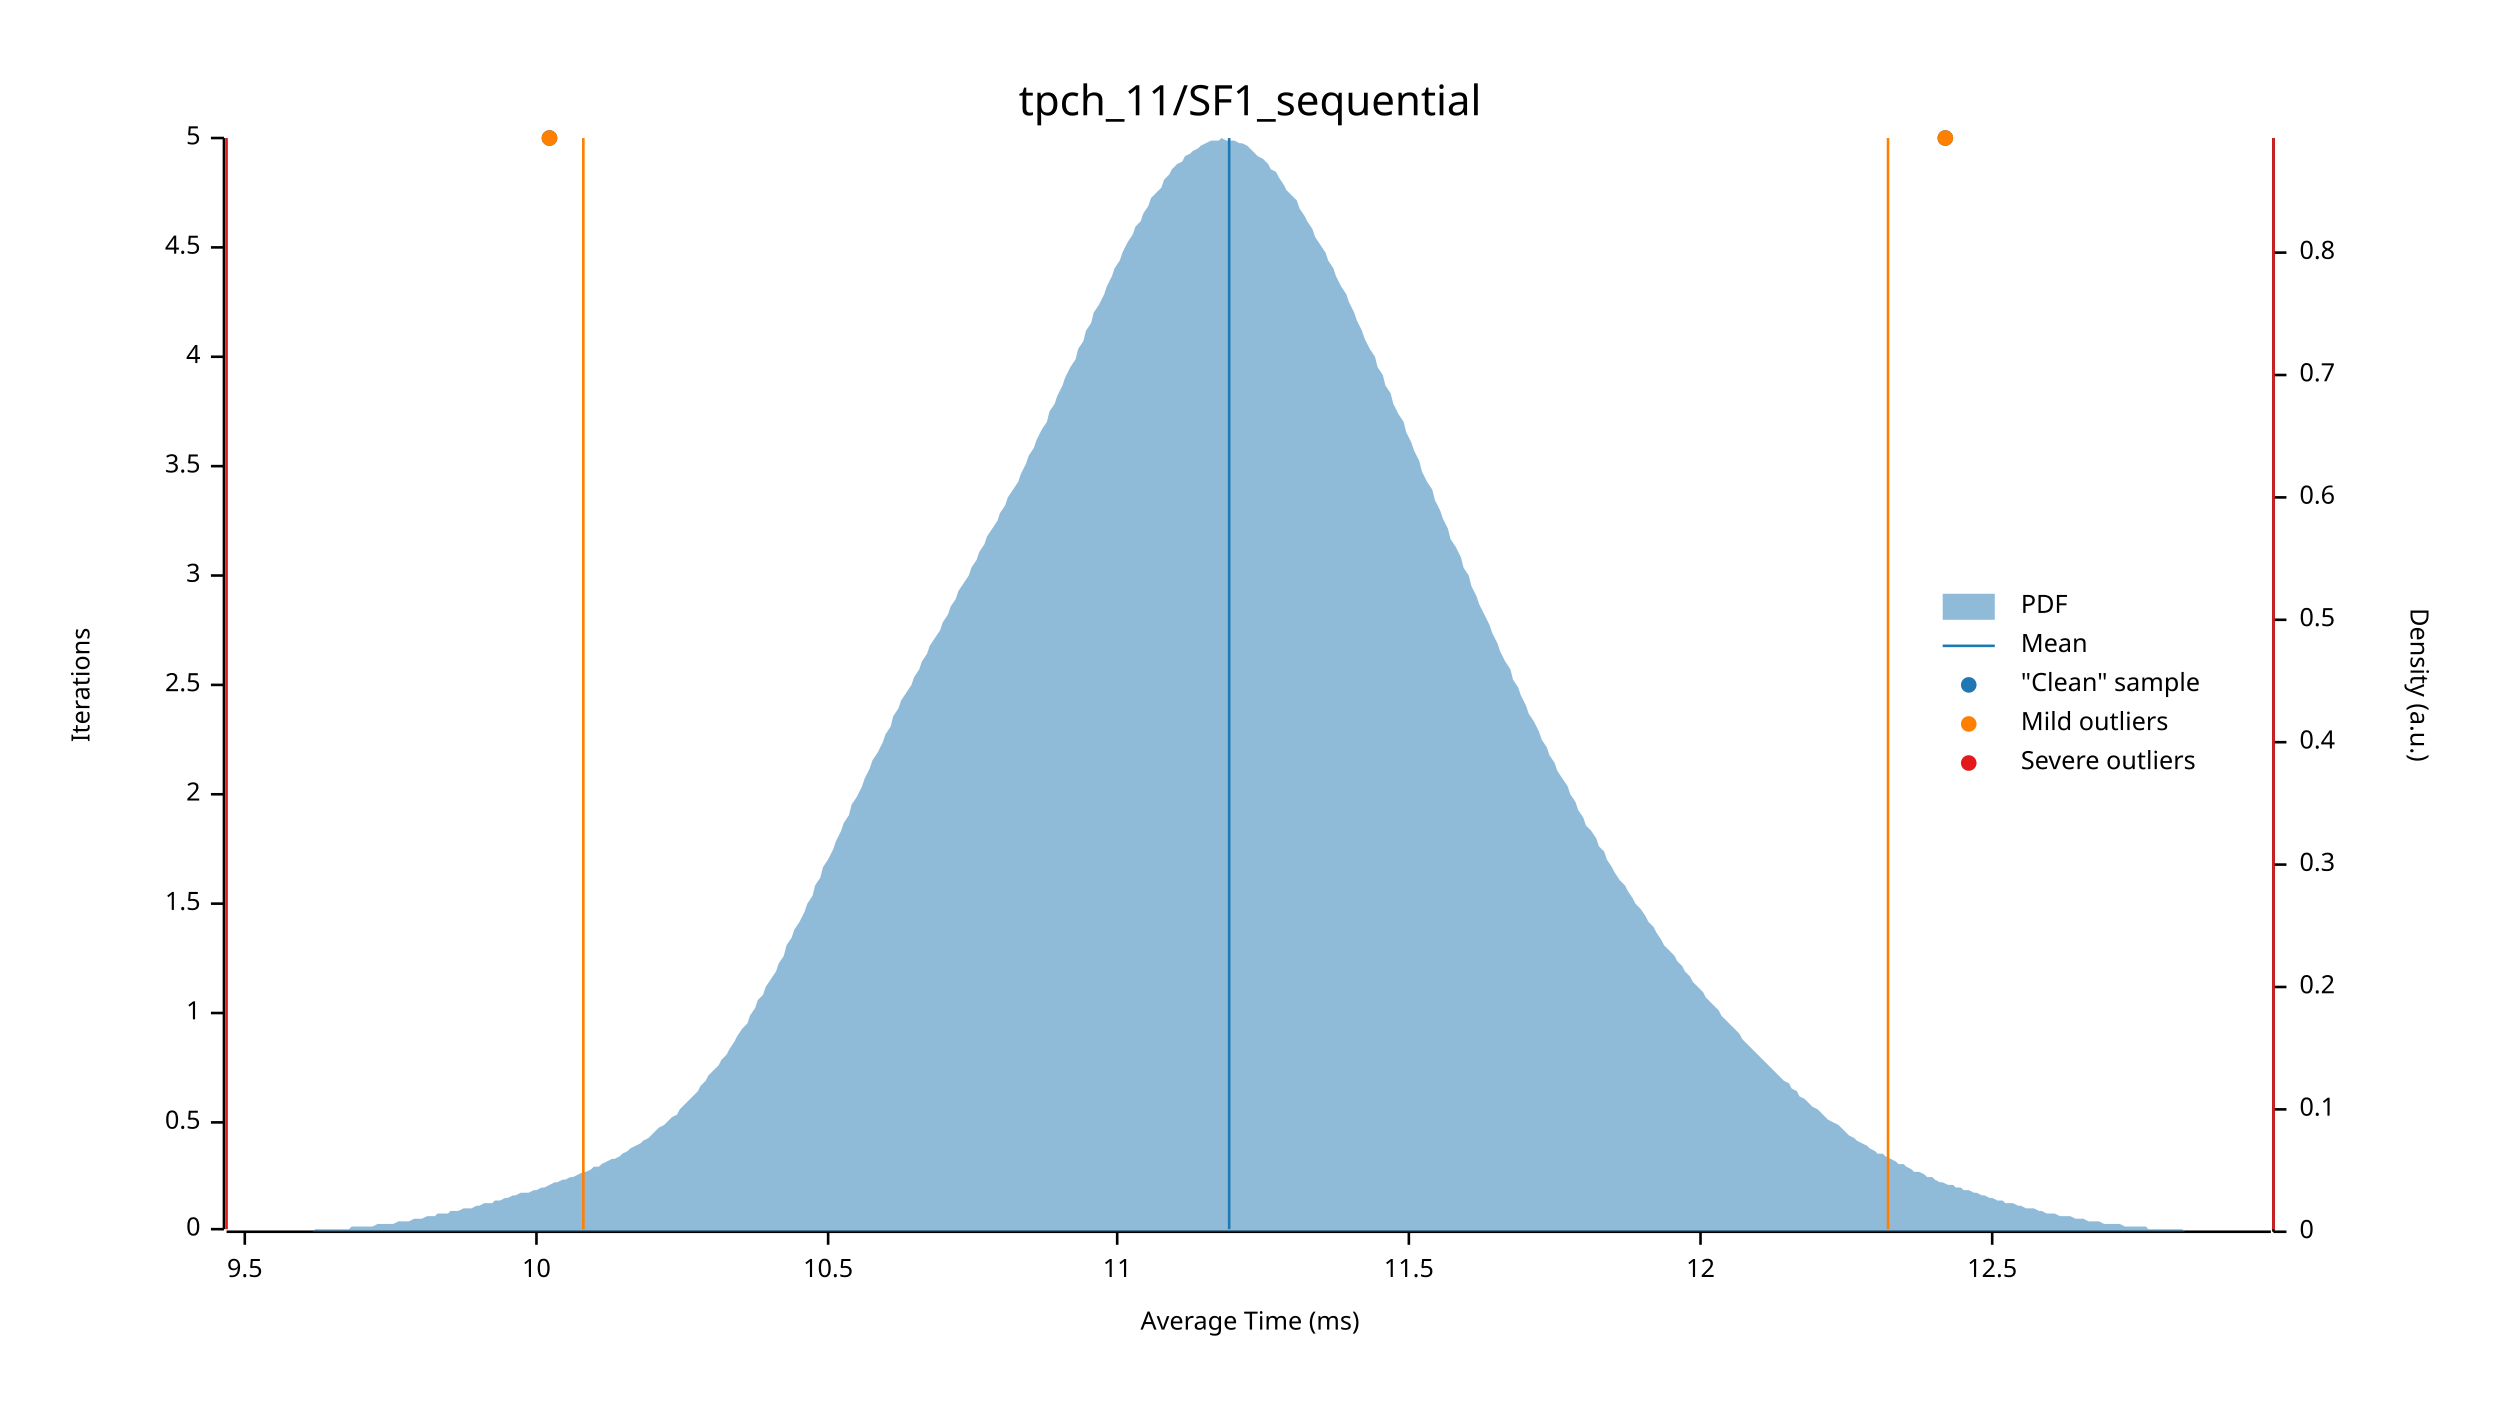
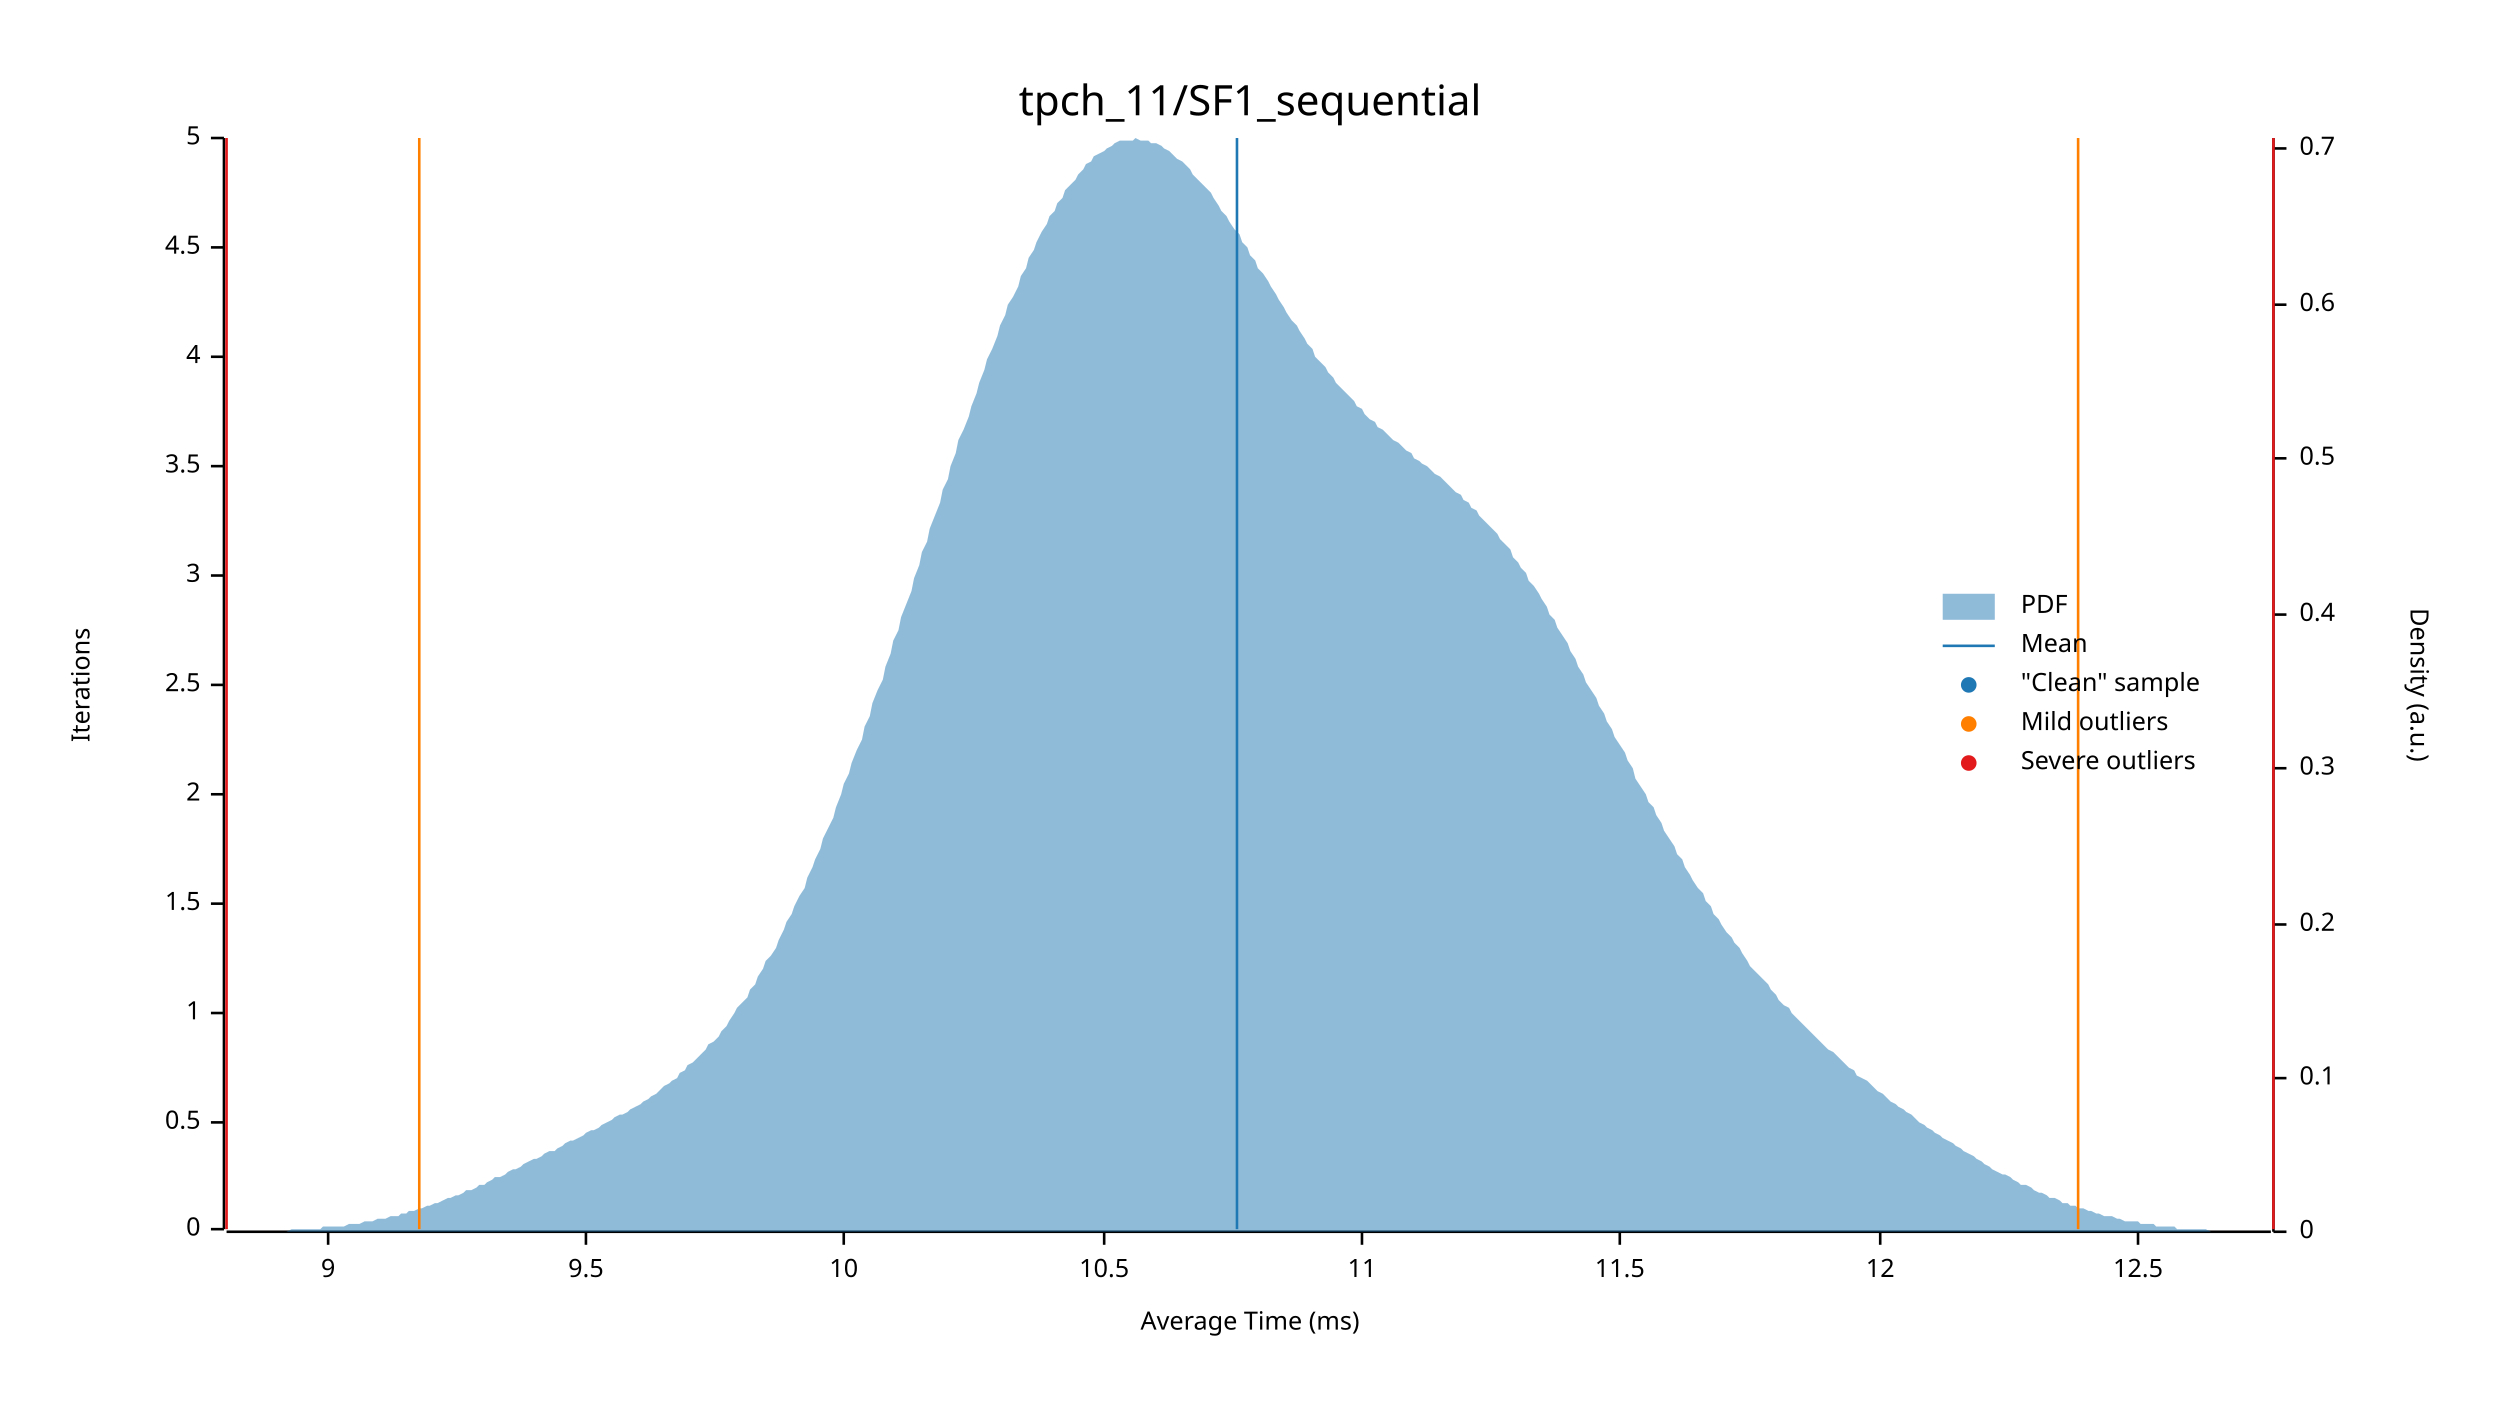
<svg xmlns="http://www.w3.org/2000/svg" width="960" height="540" viewBox="0 0 960 540">
  <text x="480" y="32" dy="0.76em" text-anchor="middle" font-family="sans-serif" font-size="16.129" opacity="1" fill="#000000">
tpch_11/SF1_sequential
</text>
  <text x="27" y="263" dy="0.76em" text-anchor="middle" font-family="sans-serif" font-size="9.677" opacity="1" fill="#000000" transform="rotate(270, 27, 263)">
Iterations
</text>
  <text x="480" y="513" dy="-0.5ex" text-anchor="middle" font-family="sans-serif" font-size="9.677" opacity="1" fill="#000000">
Average Time (ms)
</text>
  <polyline fill="none" opacity="1" stroke="#000000" stroke-width="1" points="86,53 86,472 " />
  <text x="77" y="472" dy="0.5ex" text-anchor="end" font-family="sans-serif" font-size="9.677" opacity="1" fill="#000000">
0
</text>
  <polyline fill="none" opacity="1" stroke="#000000" stroke-width="1" points="81,472 86,472 " />
  <text x="77" y="431" dy="0.5ex" text-anchor="end" font-family="sans-serif" font-size="9.677" opacity="1" fill="#000000">
0.5
</text>
  <polyline fill="none" opacity="1" stroke="#000000" stroke-width="1" points="81,431 86,431 " />
  <text x="77" y="389" dy="0.5ex" text-anchor="end" font-family="sans-serif" font-size="9.677" opacity="1" fill="#000000">
1
</text>
  <polyline fill="none" opacity="1" stroke="#000000" stroke-width="1" points="81,389 86,389 " />
  <text x="77" y="347" dy="0.5ex" text-anchor="end" font-family="sans-serif" font-size="9.677" opacity="1" fill="#000000">
1.5
</text>
  <polyline fill="none" opacity="1" stroke="#000000" stroke-width="1" points="81,347 86,347 " />
  <text x="77" y="305" dy="0.5ex" text-anchor="end" font-family="sans-serif" font-size="9.677" opacity="1" fill="#000000">
2
</text>
  <polyline fill="none" opacity="1" stroke="#000000" stroke-width="1" points="81,305 86,305 " />
  <text x="77" y="263" dy="0.5ex" text-anchor="end" font-family="sans-serif" font-size="9.677" opacity="1" fill="#000000">
2.5
</text>
  <polyline fill="none" opacity="1" stroke="#000000" stroke-width="1" points="81,263 86,263 " />
  <text x="77" y="221" dy="0.5ex" text-anchor="end" font-family="sans-serif" font-size="9.677" opacity="1" fill="#000000">
3
</text>
  <polyline fill="none" opacity="1" stroke="#000000" stroke-width="1" points="81,221 86,221 " />
  <text x="77" y="179" dy="0.5ex" text-anchor="end" font-family="sans-serif" font-size="9.677" opacity="1" fill="#000000">
3.5
</text>
  <polyline fill="none" opacity="1" stroke="#000000" stroke-width="1" points="81,179 86,179 " />
  <text x="77" y="137" dy="0.5ex" text-anchor="end" font-family="sans-serif" font-size="9.677" opacity="1" fill="#000000">
4
</text>
  <polyline fill="none" opacity="1" stroke="#000000" stroke-width="1" points="81,137 86,137 " />
  <text x="77" y="95" dy="0.5ex" text-anchor="end" font-family="sans-serif" font-size="9.677" opacity="1" fill="#000000">
4.5
</text>
  <polyline fill="none" opacity="1" stroke="#000000" stroke-width="1" points="81,95 86,95 " />
  <text x="77" y="53" dy="0.5ex" text-anchor="end" font-family="sans-serif" font-size="9.677" opacity="1" fill="#000000">
5
</text>
  <polyline fill="none" opacity="1" stroke="#000000" stroke-width="1" points="81,53 86,53 " />
  <polyline fill="none" opacity="1" stroke="#000000" stroke-width="1" points="87,473 872,473 " />
-   <text x="94" y="483" dy="0.76em" text-anchor="middle" font-family="sans-serif" font-size="9.677" opacity="1" fill="#000000">
+   <text x="126" y="483" dy="0.76em" text-anchor="middle" font-family="sans-serif" font-size="9.677" opacity="1" fill="#000000">
+ 9
+ </text>
+   <polyline fill="none" opacity="1" stroke="#000000" stroke-width="1" points="126,473 126,478 " />
+   <text x="225" y="483" dy="0.76em" text-anchor="middle" font-family="sans-serif" font-size="9.677" opacity="1" fill="#000000">
9.5
</text>
-   <polyline fill="none" opacity="1" stroke="#000000" stroke-width="1" points="94,473 94,478 " />
-   <text x="206" y="483" dy="0.76em" text-anchor="middle" font-family="sans-serif" font-size="9.677" opacity="1" fill="#000000">
+   <polyline fill="none" opacity="1" stroke="#000000" stroke-width="1" points="225,473 225,478 " />
+   <text x="324" y="483" dy="0.76em" text-anchor="middle" font-family="sans-serif" font-size="9.677" opacity="1" fill="#000000">
10
</text>
-   <polyline fill="none" opacity="1" stroke="#000000" stroke-width="1" points="206,473 206,478 " />
-   <text x="318" y="483" dy="0.76em" text-anchor="middle" font-family="sans-serif" font-size="9.677" opacity="1" fill="#000000">
+   <polyline fill="none" opacity="1" stroke="#000000" stroke-width="1" points="324,473 324,478 " />
+   <text x="424" y="483" dy="0.76em" text-anchor="middle" font-family="sans-serif" font-size="9.677" opacity="1" fill="#000000">
10.5
</text>
-   <polyline fill="none" opacity="1" stroke="#000000" stroke-width="1" points="318,473 318,478 " />
-   <text x="429" y="483" dy="0.76em" text-anchor="middle" font-family="sans-serif" font-size="9.677" opacity="1" fill="#000000">
+   <polyline fill="none" opacity="1" stroke="#000000" stroke-width="1" points="424,473 424,478 " />
+   <text x="523" y="483" dy="0.76em" text-anchor="middle" font-family="sans-serif" font-size="9.677" opacity="1" fill="#000000">
11
</text>
-   <polyline fill="none" opacity="1" stroke="#000000" stroke-width="1" points="429,473 429,478 " />
-   <text x="541" y="483" dy="0.76em" text-anchor="middle" font-family="sans-serif" font-size="9.677" opacity="1" fill="#000000">
+   <polyline fill="none" opacity="1" stroke="#000000" stroke-width="1" points="523,473 523,478 " />
+   <text x="622" y="483" dy="0.76em" text-anchor="middle" font-family="sans-serif" font-size="9.677" opacity="1" fill="#000000">
11.5
</text>
-   <polyline fill="none" opacity="1" stroke="#000000" stroke-width="1" points="541,473 541,478 " />
-   <text x="653" y="483" dy="0.76em" text-anchor="middle" font-family="sans-serif" font-size="9.677" opacity="1" fill="#000000">
+   <polyline fill="none" opacity="1" stroke="#000000" stroke-width="1" points="622,473 622,478 " />
+   <text x="722" y="483" dy="0.76em" text-anchor="middle" font-family="sans-serif" font-size="9.677" opacity="1" fill="#000000">
12
</text>
-   <polyline fill="none" opacity="1" stroke="#000000" stroke-width="1" points="653,473 653,478 " />
-   <text x="765" y="483" dy="0.76em" text-anchor="middle" font-family="sans-serif" font-size="9.677" opacity="1" fill="#000000">
+   <polyline fill="none" opacity="1" stroke="#000000" stroke-width="1" points="722,473 722,478 " />
+   <text x="821" y="483" dy="0.76em" text-anchor="middle" font-family="sans-serif" font-size="9.677" opacity="1" fill="#000000">
12.5
</text>
-   <polyline fill="none" opacity="1" stroke="#000000" stroke-width="1" points="765,473 765,478 " />
+   <polyline fill="none" opacity="1" stroke="#000000" stroke-width="1" points="821,473 821,478 " />
  <text x="933" y="263" dy="0.76em" text-anchor="middle" font-family="sans-serif" font-size="9.677" opacity="1" fill="#000000" transform="rotate(90, 933, 263)">
Density (a.u.)
</text>
  <polyline fill="none" opacity="1" stroke="#000000" stroke-width="1" points="873,53 873,473 " />
  <text x="883" y="473" dy="0.5ex" text-anchor="start" font-family="sans-serif" font-size="9.677" opacity="1" fill="#000000">
0
</text>
  <polyline fill="none" opacity="1" stroke="#000000" stroke-width="1" points="873,473 878,473 " />
-   <text x="883" y="426" dy="0.5ex" text-anchor="start" font-family="sans-serif" font-size="9.677" opacity="1" fill="#000000">
+   <text x="883" y="414" dy="0.5ex" text-anchor="start" font-family="sans-serif" font-size="9.677" opacity="1" fill="#000000">
0.1
</text>
-   <polyline fill="none" opacity="1" stroke="#000000" stroke-width="1" points="873,426 878,426 " />
-   <text x="883" y="379" dy="0.5ex" text-anchor="start" font-family="sans-serif" font-size="9.677" opacity="1" fill="#000000">
+   <polyline fill="none" opacity="1" stroke="#000000" stroke-width="1" points="873,414 878,414 " />
+   <text x="883" y="355" dy="0.5ex" text-anchor="start" font-family="sans-serif" font-size="9.677" opacity="1" fill="#000000">
0.2
</text>
-   <polyline fill="none" opacity="1" stroke="#000000" stroke-width="1" points="873,379 878,379 " />
-   <text x="883" y="332" dy="0.5ex" text-anchor="start" font-family="sans-serif" font-size="9.677" opacity="1" fill="#000000">
+   <polyline fill="none" opacity="1" stroke="#000000" stroke-width="1" points="873,355 878,355 " />
+   <text x="883" y="295" dy="0.5ex" text-anchor="start" font-family="sans-serif" font-size="9.677" opacity="1" fill="#000000">
0.3
</text>
-   <polyline fill="none" opacity="1" stroke="#000000" stroke-width="1" points="873,332 878,332 " />
-   <text x="883" y="285" dy="0.5ex" text-anchor="start" font-family="sans-serif" font-size="9.677" opacity="1" fill="#000000">
+   <polyline fill="none" opacity="1" stroke="#000000" stroke-width="1" points="873,295 878,295 " />
+   <text x="883" y="236" dy="0.5ex" text-anchor="start" font-family="sans-serif" font-size="9.677" opacity="1" fill="#000000">
0.4
</text>
-   <polyline fill="none" opacity="1" stroke="#000000" stroke-width="1" points="873,285 878,285 " />
-   <text x="883" y="238" dy="0.5ex" text-anchor="start" font-family="sans-serif" font-size="9.677" opacity="1" fill="#000000">
+   <polyline fill="none" opacity="1" stroke="#000000" stroke-width="1" points="873,236 878,236 " />
+   <text x="883" y="176" dy="0.5ex" text-anchor="start" font-family="sans-serif" font-size="9.677" opacity="1" fill="#000000">
0.5
</text>
-   <polyline fill="none" opacity="1" stroke="#000000" stroke-width="1" points="873,238 878,238 " />
-   <text x="883" y="191" dy="0.5ex" text-anchor="start" font-family="sans-serif" font-size="9.677" opacity="1" fill="#000000">
+   <polyline fill="none" opacity="1" stroke="#000000" stroke-width="1" points="873,176 878,176 " />
+   <text x="883" y="117" dy="0.5ex" text-anchor="start" font-family="sans-serif" font-size="9.677" opacity="1" fill="#000000">
0.6
</text>
-   <polyline fill="none" opacity="1" stroke="#000000" stroke-width="1" points="873,191 878,191 " />
-   <text x="883" y="144" dy="0.5ex" text-anchor="start" font-family="sans-serif" font-size="9.677" opacity="1" fill="#000000">
+   <polyline fill="none" opacity="1" stroke="#000000" stroke-width="1" points="873,117 878,117 " />
+   <text x="883" y="57" dy="0.5ex" text-anchor="start" font-family="sans-serif" font-size="9.677" opacity="1" fill="#000000">
0.7
</text>
-   <polyline fill="none" opacity="1" stroke="#000000" stroke-width="1" points="873,144 878,144 " />
-   <text x="883" y="97" dy="0.5ex" text-anchor="start" font-family="sans-serif" font-size="9.677" opacity="1" fill="#000000">
- 0.8
- </text>
-   <polyline fill="none" opacity="1" stroke="#000000" stroke-width="1" points="873,97 878,97 " />
-   <polygon opacity="0.5" fill="#1F78B4" points="87,473 88,473 90,473 91,473 93,473 94,473 96,473 98,473 99,473 101,473 102,473 104,473 105,473 107,473 109,473 110,473 112,473 113,473 115,473 116,473 118,473 120,473 121,472 123,472 124,472 126,472 127,472 129,472 131,472 132,472 134,472 135,471 137,471 138,471 140,471 142,471 143,471 145,470 146,470 148,470 150,470 151,470 153,469 154,469 156,469 157,469 159,468 161,468 162,468 164,467 165,467 167,467 168,466 170,466 172,466 173,465 175,465 176,465 178,464 179,464 181,464 183,463 184,463 186,462 187,462 189,462 190,461 192,461 194,460 195,460 197,459 198,459 200,458 201,458 203,458 205,457 206,457 208,456 209,456 211,455 213,454 214,454 216,453 217,453 219,452 220,452 222,451 224,450 225,450 227,449 228,448 230,448 231,447 233,446 235,445 236,445 238,444 239,443 241,442 242,441 244,440 246,439 247,438 249,437 250,436 252,434 253,433 255,432 257,430 258,429 260,428 261,426 263,424 264,423 266,421 268,419 269,417 271,415 272,413 274,411 276,409 277,407 279,405 280,403 282,400 283,398 285,395 287,393 288,390 290,387 291,384 293,382 294,379 296,376 298,373 299,370 301,367 302,363 304,360 305,357 307,354 309,350 310,347 312,344 313,340 315,337 316,333 318,330 320,326 321,323 323,319 324,316 326,313 327,309 329,306 331,302 332,299 334,295 335,292 337,289 339,285 340,282 342,279 343,275 345,272 346,269 348,266 350,263 351,260 353,257 354,254 356,251 357,248 359,245 361,242 362,239 364,236 365,233 367,230 368,227 370,224 372,221 373,218 375,215 376,212 378,209 379,206 381,203 383,200 384,197 386,194 387,191 389,188 391,185 392,182 394,178 395,175 397,172 398,169 400,165 402,162 403,158 405,155 406,152 408,148 409,145 411,141 413,138 414,134 416,131 417,127 419,124 420,120 422,117 424,113 425,110 427,106 428,103 430,100 431,97 433,93 435,90 436,87 438,85 439,82 441,79 442,76 444,74 446,72 447,69 449,67 450,65 452,63 454,62 455,60 457,59 458,58 460,57 461,56 463,55 465,54 466,54 468,54 469,53 471,54 472,54 474,54 476,55 477,55 479,56 480,57 482,59 483,60 485,61 487,63 488,65 490,66 491,68 493,71 494,73 496,75 498,77 499,80 501,83 502,85 504,88 505,91 507,94 509,97 510,100 512,103 513,106 515,110 517,113 518,116 520,120 521,123 523,127 524,130 526,134 528,137 529,141 531,144 532,148 534,151 535,155 537,159 539,162 540,166 542,170 543,173 545,177 546,181 548,185 550,188 551,192 553,196 554,199 556,203 557,207 559,210 561,214 562,218 564,221 565,225 567,229 568,232 570,236 572,240 573,243 575,247 576,250 578,254 580,257 581,261 583,264 584,267 586,271 587,274 589,277 591,281 592,284 594,287 595,290 597,293 598,296 600,299 602,302 603,305 605,308 606,311 608,314 609,317 611,319 613,322 614,325 616,327 617,330 619,333 620,335 622,338 624,340 625,342 627,345 628,347 630,349 632,352 633,354 635,356 636,358 638,361 639,363 641,365 643,367 644,369 646,371 647,373 649,375 650,377 652,379 654,381 655,383 657,385 658,386 660,388 661,390 663,392 665,394 666,395 668,397 669,399 671,401 672,402 674,404 676,406 677,407 679,409 680,410 682,412 683,413 685,415 687,416 688,418 690,419 691,421 693,422 695,424 696,425 698,426 699,427 701,429 702,430 704,431 706,432 707,433 709,435 710,436 712,437 713,438 715,439 717,440 718,441 720,442 721,443 723,443 724,444 726,445 728,446 729,447 731,447 732,448 734,449 735,450 737,450 739,451 740,452 742,452 743,453 745,454 746,454 748,455 750,455 751,456 753,456 754,457 756,457 758,458 759,458 761,459 762,459 764,460 765,460 767,461 769,461 770,462 772,462 773,462 775,463 776,463 778,464 780,464 781,464 783,465 784,465 786,466 787,466 789,466 791,467 792,467 794,467 795,467 797,468 798,468 800,468 802,469 803,469 805,469 806,469 808,470 809,470 811,470 813,470 814,470 816,471 817,471 819,471 821,471 822,471 824,471 825,472 827,472 828,472 830,472 832,472 833,472 835,472 836,472 838,472 839,473 841,473 843,473 844,473 846,473 847,473 849,473 850,473 852,473 854,473 855,473 857,473 858,473 860,473 861,473 863,473 865,473 866,473 868,473 869,473 871,473 873,473 873,473 87,473 " />
-   <polyline fill="none" opacity="1" stroke="#1F78B4" stroke-width="1" points="472,472 472,53 " />
-   <polyline fill="none" opacity="1" stroke="#FF7F00" stroke-width="1" points="224,472 224,53 " />
-   <polyline fill="none" opacity="1" stroke="#FF7F00" stroke-width="1" points="725,472 725,53 " />
+   <polyline fill="none" opacity="1" stroke="#000000" stroke-width="1" points="873,57 878,57 " />
+   <polygon opacity="0.5" fill="#1F78B4" points="87,473 88,473 90,473 91,473 93,473 94,473 96,473 98,473 99,473 101,473 102,473 104,473 105,473 107,473 109,473 110,473 112,472 113,472 115,472 116,472 118,472 120,472 121,472 123,472 124,471 126,471 127,471 129,471 131,471 132,471 134,470 135,470 137,470 138,470 140,469 142,469 143,469 145,468 146,468 148,468 150,467 151,467 153,467 154,466 156,466 157,465 159,465 161,464 162,464 164,463 165,463 167,462 168,462 170,461 172,460 173,460 175,459 176,459 178,458 179,457 181,457 183,456 184,455 186,455 187,454 189,453 190,452 192,452 194,451 195,450 197,449 198,449 200,448 201,447 203,446 205,445 206,445 208,444 209,443 211,442 213,442 214,441 216,440 217,439 219,438 220,438 222,437 224,436 225,435 227,434 228,434 230,433 231,432 233,431 235,430 236,429 238,428 239,428 241,427 242,426 244,425 246,424 247,423 249,422 250,421 252,420 253,419 255,417 257,416 258,415 260,414 261,412 263,411 264,409 266,408 268,406 269,405 271,403 272,401 274,400 276,398 277,396 279,394 280,392 282,389 283,387 285,385 287,383 288,380 290,378 291,375 293,372 294,369 296,367 298,364 299,361 301,357 302,354 304,351 305,348 307,344 309,341 310,337 312,333 313,330 315,326 316,322 318,318 320,314 321,310 323,305 324,301 326,297 327,293 329,288 331,284 332,279 334,275 335,270 337,265 339,261 340,256 342,251 343,246 345,242 346,237 348,232 350,227 351,222 353,217 354,212 356,208 357,203 359,198 361,193 362,188 364,184 365,179 367,174 368,169 370,165 372,160 373,156 375,151 376,147 378,142 379,138 381,134 383,129 384,125 386,121 387,117 389,114 391,110 392,106 394,103 395,99 397,96 398,93 400,89 402,86 403,83 405,81 406,78 408,76 409,73 411,71 413,69 414,67 416,65 417,63 419,62 420,60 422,59 424,58 425,57 427,56 428,55 430,54 431,54 433,54 435,54 436,53 438,54 439,54 441,54 442,55 444,55 446,56 447,57 449,58 450,59 452,61 454,62 455,63 457,65 458,67 460,69 461,70 463,72 465,74 466,76 468,79 469,81 471,83 472,85 474,88 476,90 477,93 479,95 480,98 482,100 483,103 485,105 487,108 488,110 490,113 491,115 493,118 494,120 496,123 498,125 499,127 501,130 502,132 504,134 505,137 507,139 509,141 510,143 512,145 513,147 515,149 517,151 518,152 520,154 521,156 523,157 524,159 526,161 528,162 529,164 531,165 532,166 534,168 535,169 537,170 539,172 540,173 542,174 543,176 545,177 546,178 548,179 550,181 551,182 553,183 554,184 556,186 557,187 559,189 561,190 562,192 564,193 565,195 567,196 568,198 570,200 572,202 573,203 575,205 576,207 578,209 580,211 581,214 583,216 584,218 586,220 587,223 589,225 591,228 592,230 594,233 595,236 597,238 598,241 600,244 602,247 603,250 605,253 606,256 608,259 609,262 611,265 613,268 614,271 616,274 617,277 619,280 620,283 622,286 624,289 625,292 627,295 628,299 630,302 632,305 633,308 635,310 636,313 638,316 639,319 641,322 643,325 644,328 646,330 647,333 649,336 650,338 652,341 654,343 655,346 657,348 658,351 660,353 661,355 663,358 665,360 666,362 668,364 669,366 671,369 672,371 674,373 676,375 677,376 679,378 680,380 682,382 683,384 685,386 687,387 688,389 690,391 691,392 693,394 695,396 696,397 698,399 699,400 701,402 702,403 704,404 706,406 707,407 709,409 710,410 712,411 713,413 715,414 717,415 718,416 720,418 721,419 723,420 724,421 726,423 728,424 729,425 731,426 732,427 734,428 735,429 737,431 739,432 740,433 742,434 743,435 745,436 746,437 748,438 750,439 751,440 753,441 754,442 756,443 758,444 759,445 761,446 762,447 764,448 765,449 767,450 769,451 770,451 772,452 773,453 775,454 776,455 778,455 780,456 781,457 783,458 784,458 786,459 787,460 789,460 791,461 792,462 794,462 795,463 797,463 798,464 800,464 802,465 803,465 805,466 806,466 808,467 809,467 811,467 813,468 814,468 816,469 817,469 819,469 821,469 822,470 824,470 825,470 827,470 828,471 830,471 832,471 833,471 835,471 836,472 838,472 839,472 841,472 843,472 844,472 846,472 847,472 849,473 850,473 852,473 854,473 855,473 857,473 858,473 860,473 861,473 863,473 865,473 866,473 868,473 869,473 871,473 873,473 873,473 87,473 " />
+   <polyline fill="none" opacity="1" stroke="#1F78B4" stroke-width="1" points="475,472 475,53 " />
+   <polyline fill="none" opacity="1" stroke="#FF7F00" stroke-width="1" points="161,472 161,53 " />
+   <polyline fill="none" opacity="1" stroke="#FF7F00" stroke-width="1" points="798,472 798,53 " />
  <polyline fill="none" opacity="1" stroke="#E31A1C" stroke-width="1" points="87,472 87,53 " />
  <polyline fill="none" opacity="1" stroke="#E31A1C" stroke-width="1" points="873,472 873,53 " />
-   <circle cx="747" cy="53" r="3" opacity="1" fill="#1F78B4" stroke="none" stroke-width="1" />
-   <circle cx="211" cy="53" r="3" opacity="1" fill="#1F78B4" stroke="none" stroke-width="1" />
-   <circle cx="747" cy="53" r="3" opacity="1" fill="#FF7F00" stroke="none" stroke-width="1" />
-   <circle cx="211" cy="53" r="3" opacity="1" fill="#FF7F00" stroke="none" stroke-width="1" />
  <text x="776" y="228" dy="0.76em" text-anchor="start" font-family="sans-serif" font-size="9.677" opacity="1" fill="#000000">
PDF
</text>
  <text x="776" y="243" dy="0.76em" text-anchor="start" font-family="sans-serif" font-size="9.677" opacity="1" fill="#000000">
Mean
</text>
  <text x="776" y="258" dy="0.76em" text-anchor="start" font-family="sans-serif" font-size="9.677" opacity="1" fill="#000000">
"Clean" sample
</text>
  <text x="776" y="273" dy="0.76em" text-anchor="start" font-family="sans-serif" font-size="9.677" opacity="1" fill="#000000">
Mild outliers
</text>
  <text x="776" y="288" dy="0.76em" text-anchor="start" font-family="sans-serif" font-size="9.677" opacity="1" fill="#000000">
Severe outliers
</text>
  <rect x="746" y="228" width="20" height="10" opacity="0.5" fill="#1F78B4" stroke="none" />
  <polyline fill="none" opacity="1" stroke="#1F78B4" stroke-width="1" points="746,248 766,248 " />
  <circle cx="756" cy="263" r="3" opacity="1" fill="#1F78B4" stroke="none" stroke-width="1" />
  <circle cx="756" cy="278" r="3" opacity="1" fill="#FF7F00" stroke="none" stroke-width="1" />
  <circle cx="756" cy="293" r="3" opacity="1" fill="#E31A1C" stroke="none" stroke-width="1" />
</svg>
